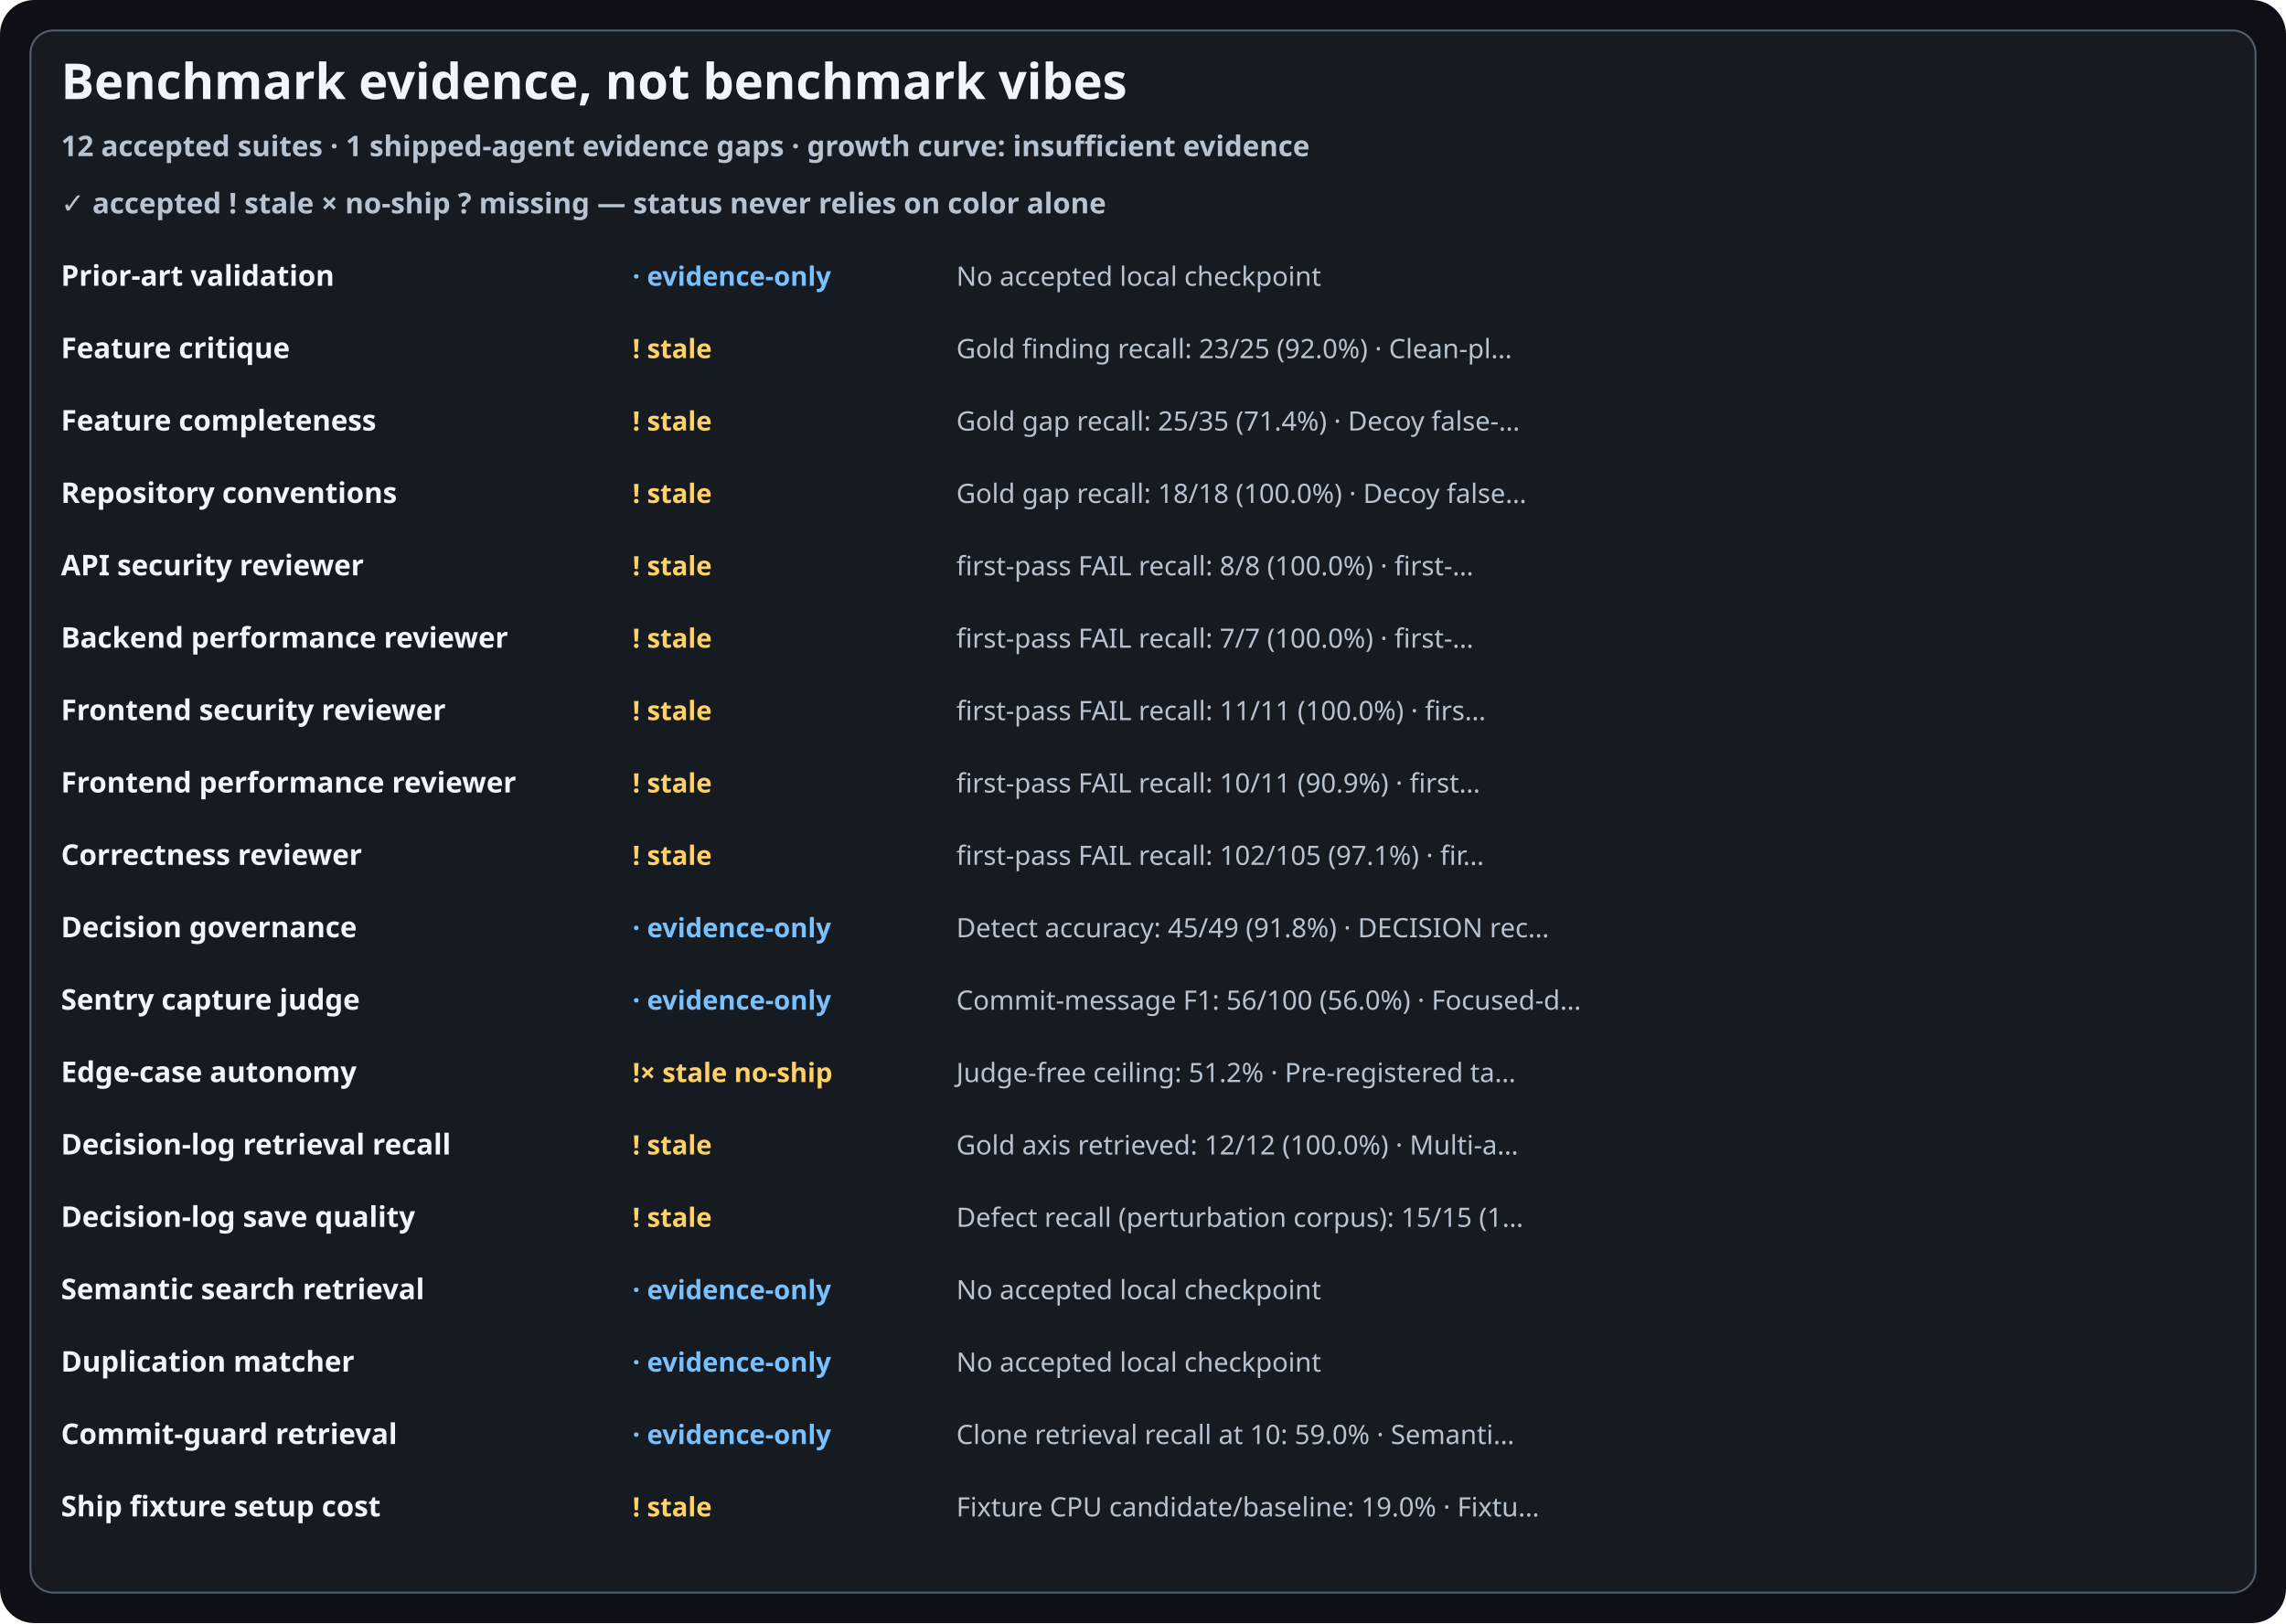
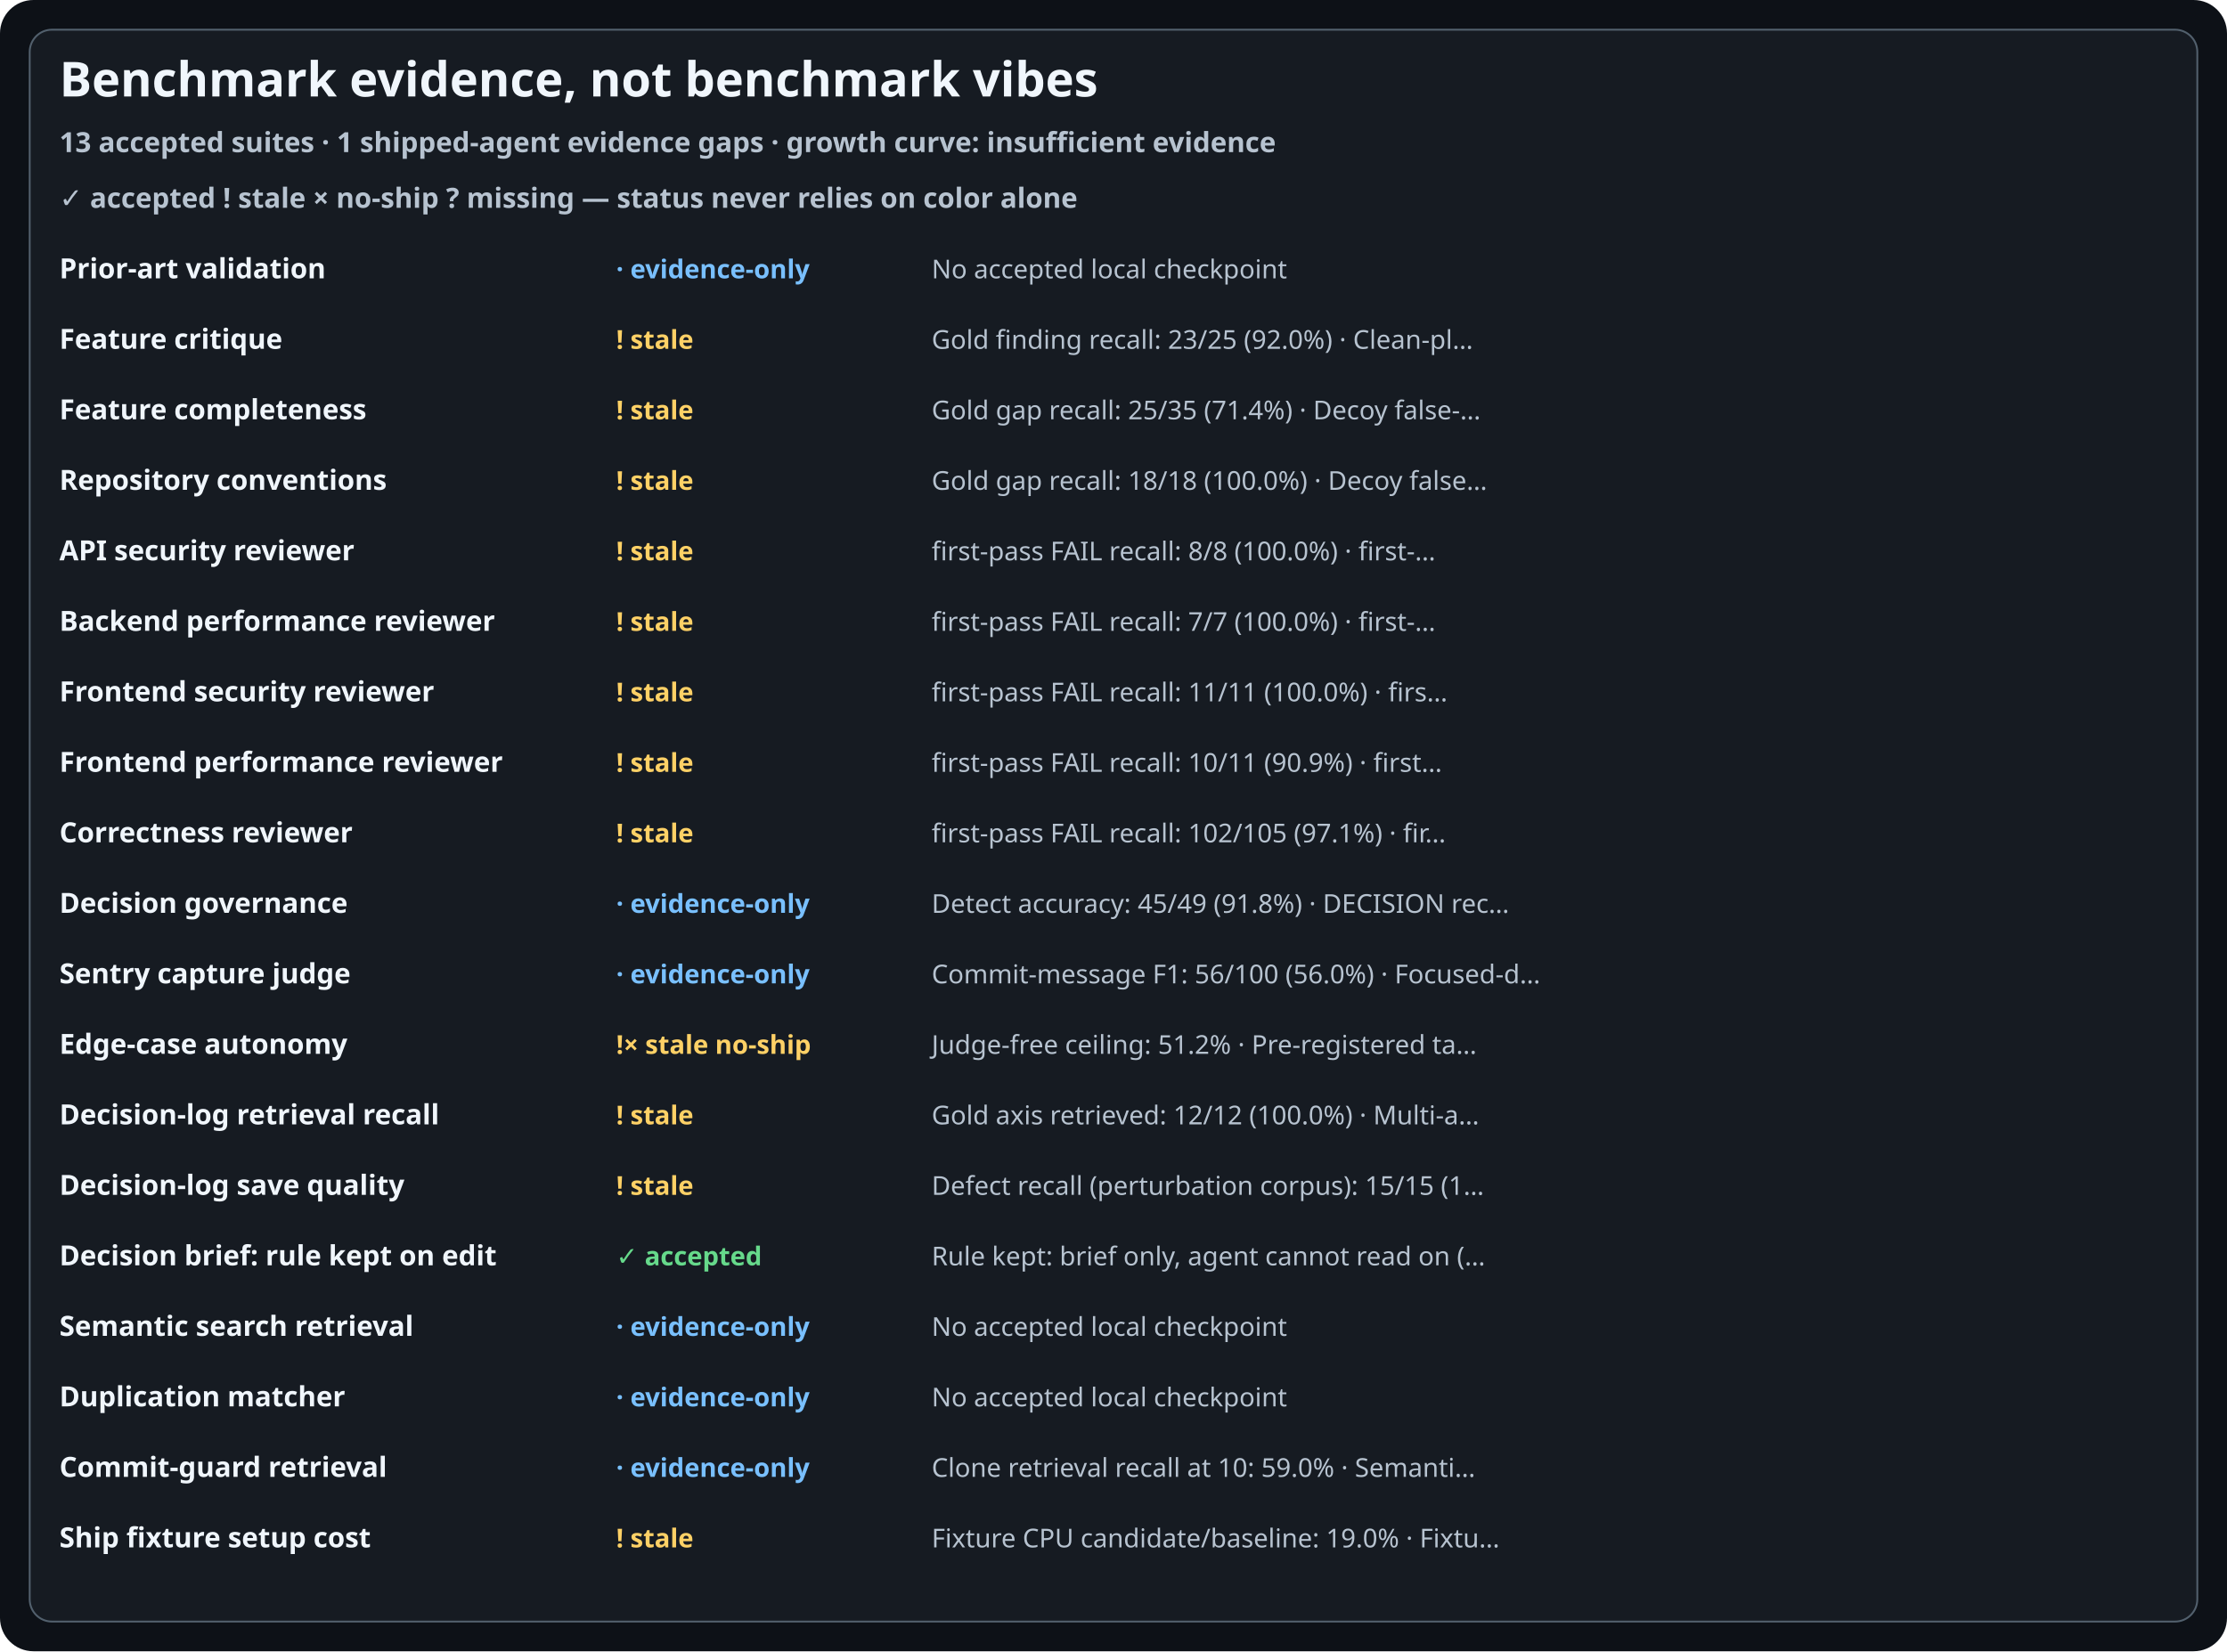
- <svg xmlns="http://www.w3.org/2000/svg" width="1200" height="852" viewBox="0 0 1200 852" role="img" aria-labelledby="title desc">
+ <svg xmlns="http://www.w3.org/2000/svg" width="1200" height="890" viewBox="0 0 1200 890" role="img" aria-labelledby="title desc">
  <style>
  .title{font:700 26px ui-sans-serif,system-ui;fill:#F0F6FC} .summary{font:600 15px ui-sans-serif,system-ui;fill:#B7C3D0}
  .suite{font:600 15px ui-sans-serif,system-ui;fill:#F0F6FC} .metric{font:14px ui-sans-serif,system-ui;fill:#B7C3D0}
  .status{font:700 14px ui-sans-serif,system-ui}.good{fill:#66D98B}.warn{fill:#FFD166}.bad{fill:#FF8B8B}.info{fill:#79C0FF}
</style>
-   <rect width="1200" height="852" rx="18" fill="#0D1117" />
-   <rect x="16" y="16" width="1168" height="820" rx="12" fill="#161B22" stroke="#52606D" />
+   <rect width="1200" height="890" rx="18" fill="#0D1117" />
+   <rect x="16" y="16" width="1168" height="858" rx="12" fill="#161B22" stroke="#52606D" />
  <text class="title" x="32" y="52">Benchmark evidence, not benchmark vibes</text>
-   <text class="summary" x="32" y="82">12 accepted suites · 1 shipped-agent evidence gaps · growth curve: insufficient evidence</text>
+   <text class="summary" x="32" y="82">13 accepted suites · 1 shipped-agent evidence gaps · growth curve: insufficient evidence</text>
  <text class="summary" x="32" y="112">✓ accepted   ! stale   × no-ship   ? missing — status never relies on color alone</text>
  <g transform="translate(32 150)">
    <text class="suite" y="0">Prior-art validation</text>
    <text class="status info" x="300" y="0">· evidence-only</text>
    <text class="metric" x="470" y="0">No accepted local checkpoint</text>
  </g>
  <g transform="translate(32 188)">
    <text class="suite" y="0">Feature critique</text>
    <text class="status warn" x="300" y="0">! stale</text>
    <text class="metric" x="470" y="0">Gold finding recall: 23/25 (92.0%) · Clean-pl…</text>
  </g>
  <g transform="translate(32 226)">
    <text class="suite" y="0">Feature completeness</text>
    <text class="status warn" x="300" y="0">! stale</text>
    <text class="metric" x="470" y="0">Gold gap recall: 25/35 (71.4%) · Decoy false-…</text>
  </g>
  <g transform="translate(32 264)">
    <text class="suite" y="0">Repository conventions</text>
    <text class="status warn" x="300" y="0">! stale</text>
    <text class="metric" x="470" y="0">Gold gap recall: 18/18 (100.0%) · Decoy false…</text>
  </g>
  <g transform="translate(32 302)">
    <text class="suite" y="0">API security reviewer</text>
    <text class="status warn" x="300" y="0">! stale</text>
    <text class="metric" x="470" y="0">first-pass FAIL recall: 8/8 (100.0%) · first-…</text>
  </g>
  <g transform="translate(32 340)">
    <text class="suite" y="0">Backend performance reviewer</text>
    <text class="status warn" x="300" y="0">! stale</text>
    <text class="metric" x="470" y="0">first-pass FAIL recall: 7/7 (100.0%) · first-…</text>
  </g>
  <g transform="translate(32 378)">
    <text class="suite" y="0">Frontend security reviewer</text>
    <text class="status warn" x="300" y="0">! stale</text>
    <text class="metric" x="470" y="0">first-pass FAIL recall: 11/11 (100.0%) · firs…</text>
  </g>
  <g transform="translate(32 416)">
    <text class="suite" y="0">Frontend performance reviewer</text>
    <text class="status warn" x="300" y="0">! stale</text>
    <text class="metric" x="470" y="0">first-pass FAIL recall: 10/11 (90.9%) · first…</text>
  </g>
  <g transform="translate(32 454)">
    <text class="suite" y="0">Correctness reviewer</text>
    <text class="status warn" x="300" y="0">! stale</text>
    <text class="metric" x="470" y="0">first-pass FAIL recall: 102/105 (97.1%) · fir…</text>
  </g>
  <g transform="translate(32 492)">
    <text class="suite" y="0">Decision governance</text>
    <text class="status info" x="300" y="0">· evidence-only</text>
    <text class="metric" x="470" y="0">Detect accuracy: 45/49 (91.8%) · DECISION rec…</text>
  </g>
  <g transform="translate(32 530)">
    <text class="suite" y="0">Sentry capture judge</text>
    <text class="status info" x="300" y="0">· evidence-only</text>
    <text class="metric" x="470" y="0">Commit-message F1: 56/100 (56.0%) · Focused-d…</text>
  </g>
  <g transform="translate(32 568)">
    <text class="suite" y="0">Edge-case autonomy</text>
    <text class="status warn" x="300" y="0">!× stale no-ship</text>
    <text class="metric" x="470" y="0">Judge-free ceiling: 51.2% · Pre-registered ta…</text>
  </g>
  <g transform="translate(32 606)">
    <text class="suite" y="0">Decision-log retrieval recall</text>
    <text class="status warn" x="300" y="0">! stale</text>
    <text class="metric" x="470" y="0">Gold axis retrieved: 12/12 (100.0%) · Multi-a…</text>
  </g>
  <g transform="translate(32 644)">
    <text class="suite" y="0">Decision-log save quality</text>
    <text class="status warn" x="300" y="0">! stale</text>
    <text class="metric" x="470" y="0">Defect recall (perturbation corpus): 15/15 (1…</text>
  </g>
  <g transform="translate(32 682)">
+     <text class="suite" y="0">Decision brief: rule kept on edit</text>
+     <text class="status good" x="300" y="0">✓ accepted</text>
+     <text class="metric" x="470" y="0">Rule kept: brief only, agent cannot read on (…</text>
+   </g>
+   <g transform="translate(32 720)">
    <text class="suite" y="0">Semantic search retrieval</text>
    <text class="status info" x="300" y="0">· evidence-only</text>
    <text class="metric" x="470" y="0">No accepted local checkpoint</text>
  </g>
-   <g transform="translate(32 720)">
+   <g transform="translate(32 758)">
    <text class="suite" y="0">Duplication matcher</text>
    <text class="status info" x="300" y="0">· evidence-only</text>
    <text class="metric" x="470" y="0">No accepted local checkpoint</text>
  </g>
-   <g transform="translate(32 758)">
+   <g transform="translate(32 796)">
    <text class="suite" y="0">Commit-guard retrieval</text>
    <text class="status info" x="300" y="0">· evidence-only</text>
    <text class="metric" x="470" y="0">Clone retrieval recall at 10: 59.0% · Semanti…</text>
  </g>
-   <g transform="translate(32 796)">
+   <g transform="translate(32 834)">
    <text class="suite" y="0">Ship fixture setup cost</text>
    <text class="status warn" x="300" y="0">! stale</text>
    <text class="metric" x="470" y="0">Fixture CPU candidate/baseline: 19.0% · Fixtu…</text>
  </g>
</svg>
